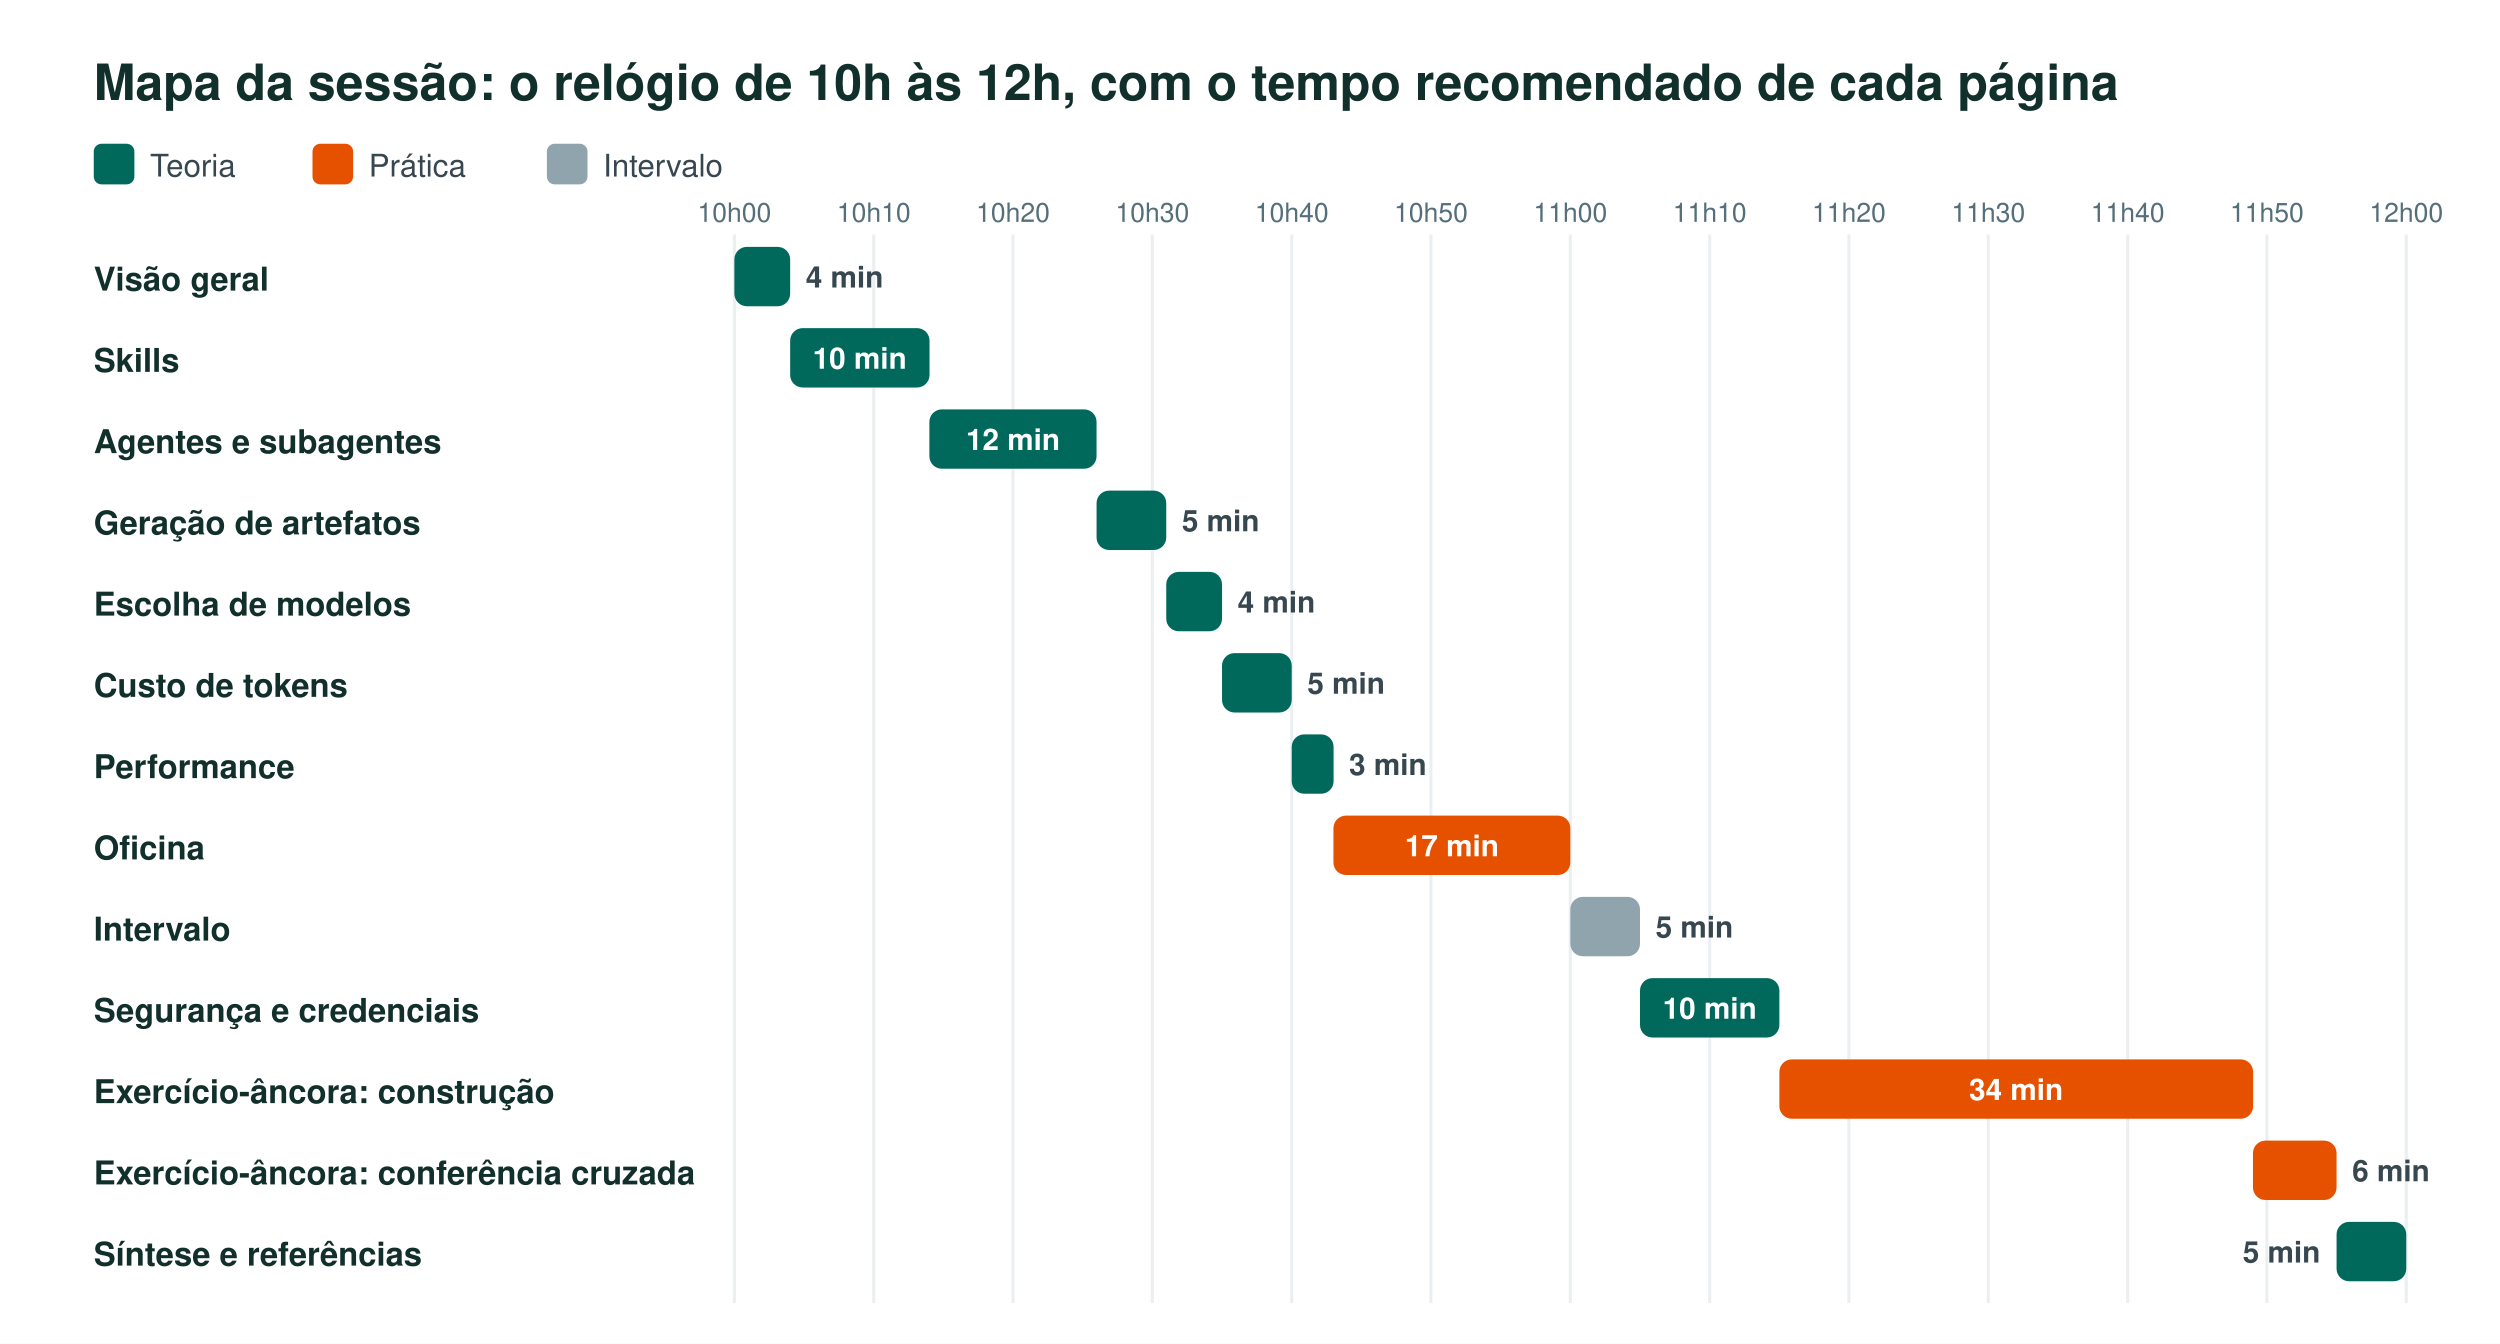
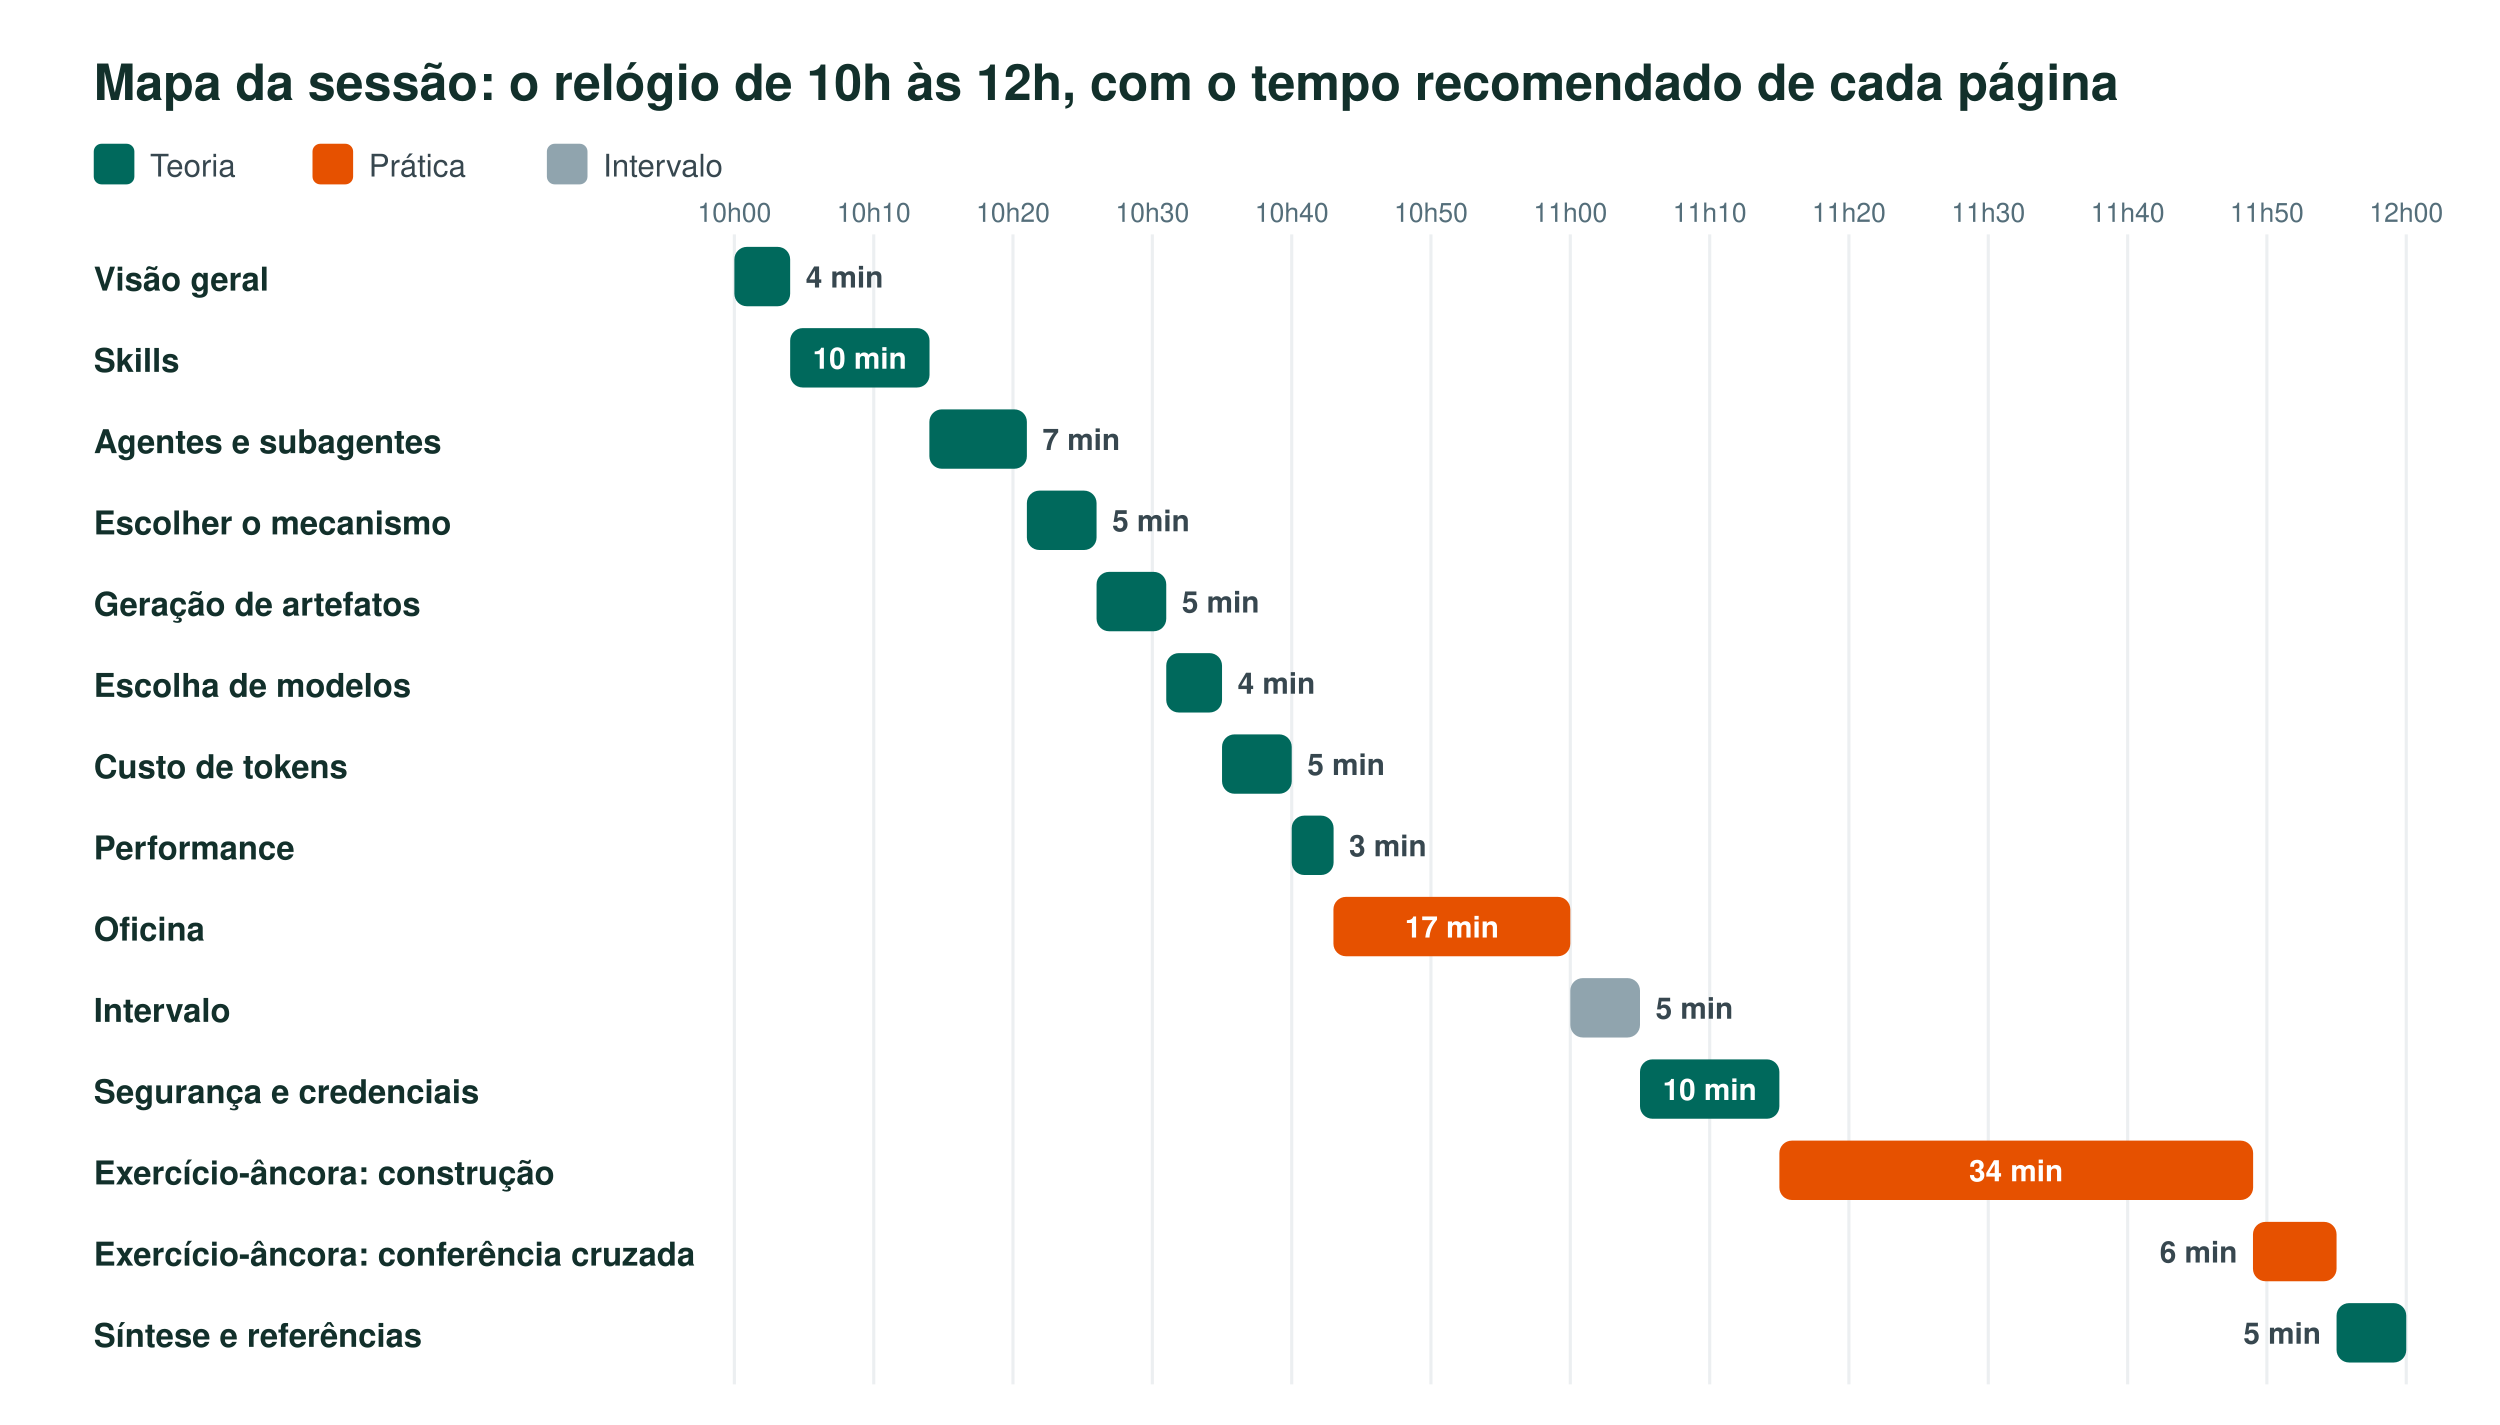
- <svg xmlns="http://www.w3.org/2000/svg" viewBox="0 0 1600 860" font-family="Helvetica, Arial, sans-serif">
-   <rect width="1600" height="860" fill="#ffffff" />
+ <svg xmlns="http://www.w3.org/2000/svg" viewBox="0 0 1600 912" font-family="Helvetica, Arial, sans-serif">
+   <rect width="1600" height="912" fill="#ffffff" />
  <text x="60" y="64" font-size="32" font-weight="bold" fill="#12302b">Mapa da sessão: o relógio de 10h às 12h, com o tempo recomendado de cada página</text>
  <rect x="60" y="92" width="26" height="26" rx="5" fill="#00695c" />
  <text x="96" y="113" font-size="20" fill="#37474f">Teoria</text>
  <rect x="200" y="92" width="26" height="26" rx="5" fill="#e65100" />
  <text x="236" y="113" font-size="20" fill="#37474f">Prática</text>
  <rect x="350" y="92" width="26" height="26" rx="5" fill="#90a4ae" />
  <text x="386" y="113" font-size="20" fill="#37474f">Intervalo</text>
-   <line x1="470.0" y1="150" x2="470.0" y2="834" stroke="#eceff1" stroke-width="2" />
+   <line x1="470.0" y1="150" x2="470.0" y2="886" stroke="#eceff1" stroke-width="2" />
  <text x="470.0" y="142" font-size="17" fill="#546e7a" text-anchor="middle">10h00</text>
-   <line x1="559.2" y1="150" x2="559.2" y2="834" stroke="#eceff1" stroke-width="2" />
+   <line x1="559.2" y1="150" x2="559.2" y2="886" stroke="#eceff1" stroke-width="2" />
  <text x="559.2" y="142" font-size="17" fill="#546e7a" text-anchor="middle">10h10</text>
-   <line x1="648.3" y1="150" x2="648.3" y2="834" stroke="#eceff1" stroke-width="2" />
+   <line x1="648.3" y1="150" x2="648.3" y2="886" stroke="#eceff1" stroke-width="2" />
  <text x="648.3" y="142" font-size="17" fill="#546e7a" text-anchor="middle">10h20</text>
-   <line x1="737.5" y1="150" x2="737.5" y2="834" stroke="#eceff1" stroke-width="2" />
+   <line x1="737.5" y1="150" x2="737.5" y2="886" stroke="#eceff1" stroke-width="2" />
  <text x="737.5" y="142" font-size="17" fill="#546e7a" text-anchor="middle">10h30</text>
-   <line x1="826.7" y1="150" x2="826.7" y2="834" stroke="#eceff1" stroke-width="2" />
+   <line x1="826.7" y1="150" x2="826.7" y2="886" stroke="#eceff1" stroke-width="2" />
  <text x="826.7" y="142" font-size="17" fill="#546e7a" text-anchor="middle">10h40</text>
-   <line x1="915.8" y1="150" x2="915.8" y2="834" stroke="#eceff1" stroke-width="2" />
+   <line x1="915.8" y1="150" x2="915.8" y2="886" stroke="#eceff1" stroke-width="2" />
  <text x="915.8" y="142" font-size="17" fill="#546e7a" text-anchor="middle">10h50</text>
-   <line x1="1005.0" y1="150" x2="1005.0" y2="834" stroke="#eceff1" stroke-width="2" />
+   <line x1="1005.0" y1="150" x2="1005.0" y2="886" stroke="#eceff1" stroke-width="2" />
  <text x="1005.0" y="142" font-size="17" fill="#546e7a" text-anchor="middle">11h00</text>
-   <line x1="1094.2" y1="150" x2="1094.2" y2="834" stroke="#eceff1" stroke-width="2" />
+   <line x1="1094.2" y1="150" x2="1094.2" y2="886" stroke="#eceff1" stroke-width="2" />
  <text x="1094.2" y="142" font-size="17" fill="#546e7a" text-anchor="middle">11h10</text>
-   <line x1="1183.3" y1="150" x2="1183.3" y2="834" stroke="#eceff1" stroke-width="2" />
+   <line x1="1183.3" y1="150" x2="1183.3" y2="886" stroke="#eceff1" stroke-width="2" />
  <text x="1183.3" y="142" font-size="17" fill="#546e7a" text-anchor="middle">11h20</text>
-   <line x1="1272.5" y1="150" x2="1272.5" y2="834" stroke="#eceff1" stroke-width="2" />
+   <line x1="1272.5" y1="150" x2="1272.5" y2="886" stroke="#eceff1" stroke-width="2" />
  <text x="1272.5" y="142" font-size="17" fill="#546e7a" text-anchor="middle">11h30</text>
-   <line x1="1361.7" y1="150" x2="1361.7" y2="834" stroke="#eceff1" stroke-width="2" />
+   <line x1="1361.7" y1="150" x2="1361.7" y2="886" stroke="#eceff1" stroke-width="2" />
  <text x="1361.7" y="142" font-size="17" fill="#546e7a" text-anchor="middle">11h40</text>
-   <line x1="1450.8" y1="150" x2="1450.8" y2="834" stroke="#eceff1" stroke-width="2" />
+   <line x1="1450.8" y1="150" x2="1450.8" y2="886" stroke="#eceff1" stroke-width="2" />
  <text x="1450.8" y="142" font-size="17" fill="#546e7a" text-anchor="middle">11h50</text>
-   <line x1="1540.0" y1="150" x2="1540.0" y2="834" stroke="#eceff1" stroke-width="2" />
+   <line x1="1540.0" y1="150" x2="1540.0" y2="886" stroke="#eceff1" stroke-width="2" />
  <text x="1540.0" y="142" font-size="17" fill="#546e7a" text-anchor="middle">12h00</text>
  <text x="60" y="186" font-size="21" font-weight="bold" fill="#12302b">Visão geral</text>
  <rect x="470.0" y="158" width="35.7" height="38" rx="8" fill="#00695c" />
  <text x="515.7" y="184" font-size="19" font-weight="bold" fill="#37474f">4 min</text>
  <text x="60" y="238" font-size="21" font-weight="bold" fill="#12302b">Skills</text>
  <rect x="505.7" y="210" width="89.2" height="38" rx="8" fill="#00695c" />
  <text x="550.2" y="236" font-size="19" font-weight="bold" fill="#ffffff" text-anchor="middle">10 min</text>
  <text x="60" y="290" font-size="21" font-weight="bold" fill="#12302b">Agentes e subagentes</text>
-   <rect x="594.8" y="262" width="107.0" height="38" rx="8" fill="#00695c" />
-   <text x="648.3" y="288" font-size="19" font-weight="bold" fill="#ffffff" text-anchor="middle">12 min</text>
-   <text x="60" y="342" font-size="21" font-weight="bold" fill="#12302b">Geração de artefatos</text>
-   <rect x="701.8" y="314" width="44.6" height="38" rx="8" fill="#00695c" />
-   <text x="756.4" y="340" font-size="19" font-weight="bold" fill="#37474f">5 min</text>
-   <text x="60" y="394" font-size="21" font-weight="bold" fill="#12302b">Escolha de modelos</text>
-   <rect x="746.4" y="366" width="35.7" height="38" rx="8" fill="#00695c" />
-   <text x="792.1" y="392" font-size="19" font-weight="bold" fill="#37474f">4 min</text>
-   <text x="60" y="446" font-size="21" font-weight="bold" fill="#12302b">Custo de tokens</text>
-   <rect x="782.1" y="418" width="44.6" height="38" rx="8" fill="#00695c" />
-   <text x="836.7" y="444" font-size="19" font-weight="bold" fill="#37474f">5 min</text>
-   <text x="60" y="498" font-size="21" font-weight="bold" fill="#12302b">Performance</text>
-   <rect x="826.7" y="470" width="26.8" height="38" rx="8" fill="#00695c" />
-   <text x="863.4" y="496" font-size="19" font-weight="bold" fill="#37474f">3 min</text>
-   <text x="60" y="550" font-size="21" font-weight="bold" fill="#12302b">Oficina</text>
-   <rect x="853.4" y="522" width="151.6" height="38" rx="8" fill="#e65100" />
-   <text x="929.2" y="548" font-size="19" font-weight="bold" fill="#ffffff" text-anchor="middle">17 min</text>
-   <text x="60" y="602" font-size="21" font-weight="bold" fill="#12302b">Intervalo</text>
-   <rect x="1005.0" y="574" width="44.6" height="38" rx="8" fill="#90a4ae" />
-   <text x="1059.6" y="600" font-size="19" font-weight="bold" fill="#37474f">5 min</text>
-   <text x="60" y="654" font-size="21" font-weight="bold" fill="#12302b">Segurança e credenciais</text>
-   <rect x="1049.6" y="626" width="89.2" height="38" rx="8" fill="#00695c" />
-   <text x="1094.2" y="652" font-size="19" font-weight="bold" fill="#ffffff" text-anchor="middle">10 min</text>
-   <text x="60" y="706" font-size="21" font-weight="bold" fill="#12302b">Exercício-âncora: construção</text>
-   <rect x="1138.8" y="678" width="303.2" height="38" rx="8" fill="#e65100" />
-   <text x="1290.3" y="704" font-size="19" font-weight="bold" fill="#ffffff" text-anchor="middle">34 min</text>
-   <text x="60" y="758" font-size="21" font-weight="bold" fill="#12302b">Exercício-âncora: conferência cruzada</text>
-   <rect x="1441.9" y="730" width="53.5" height="38" rx="8" fill="#e65100" />
-   <text x="1505.4" y="756" font-size="19" font-weight="bold" fill="#37474f">6 min</text>
-   <text x="60" y="810" font-size="21" font-weight="bold" fill="#12302b">Síntese e referências</text>
-   <rect x="1495.4" y="782" width="44.6" height="38" rx="8" fill="#00695c" />
-   <text x="1485.0" y="808" font-size="19" font-weight="bold" fill="#37474f" text-anchor="end">5 min</text>
+   <rect x="594.8" y="262" width="62.4" height="38" rx="8" fill="#00695c" />
+   <text x="667.2" y="288" font-size="19" font-weight="bold" fill="#37474f">7 min</text>
+   <text x="60" y="342" font-size="21" font-weight="bold" fill="#12302b">Escolher o mecanismo</text>
+   <rect x="657.2" y="314" width="44.6" height="38" rx="8" fill="#00695c" />
+   <text x="711.8" y="340" font-size="19" font-weight="bold" fill="#37474f">5 min</text>
+   <text x="60" y="394" font-size="21" font-weight="bold" fill="#12302b">Geração de artefatos</text>
+   <rect x="701.8" y="366" width="44.6" height="38" rx="8" fill="#00695c" />
+   <text x="756.4" y="392" font-size="19" font-weight="bold" fill="#37474f">5 min</text>
+   <text x="60" y="446" font-size="21" font-weight="bold" fill="#12302b">Escolha de modelos</text>
+   <rect x="746.4" y="418" width="35.7" height="38" rx="8" fill="#00695c" />
+   <text x="792.1" y="444" font-size="19" font-weight="bold" fill="#37474f">4 min</text>
+   <text x="60" y="498" font-size="21" font-weight="bold" fill="#12302b">Custo de tokens</text>
+   <rect x="782.1" y="470" width="44.6" height="38" rx="8" fill="#00695c" />
+   <text x="836.7" y="496" font-size="19" font-weight="bold" fill="#37474f">5 min</text>
+   <text x="60" y="550" font-size="21" font-weight="bold" fill="#12302b">Performance</text>
+   <rect x="826.7" y="522" width="26.8" height="38" rx="8" fill="#00695c" />
+   <text x="863.4" y="548" font-size="19" font-weight="bold" fill="#37474f">3 min</text>
+   <text x="60" y="602" font-size="21" font-weight="bold" fill="#12302b">Oficina</text>
+   <rect x="853.4" y="574" width="151.6" height="38" rx="8" fill="#e65100" />
+   <text x="929.2" y="600" font-size="19" font-weight="bold" fill="#ffffff" text-anchor="middle">17 min</text>
+   <text x="60" y="654" font-size="21" font-weight="bold" fill="#12302b">Intervalo</text>
+   <rect x="1005.0" y="626" width="44.6" height="38" rx="8" fill="#90a4ae" />
+   <text x="1059.6" y="652" font-size="19" font-weight="bold" fill="#37474f">5 min</text>
+   <text x="60" y="706" font-size="21" font-weight="bold" fill="#12302b">Segurança e credenciais</text>
+   <rect x="1049.6" y="678" width="89.2" height="38" rx="8" fill="#00695c" />
+   <text x="1094.2" y="704" font-size="19" font-weight="bold" fill="#ffffff" text-anchor="middle">10 min</text>
+   <text x="60" y="758" font-size="21" font-weight="bold" fill="#12302b">Exercício-âncora: construção</text>
+   <rect x="1138.8" y="730" width="303.2" height="38" rx="8" fill="#e65100" />
+   <text x="1290.3" y="756" font-size="19" font-weight="bold" fill="#ffffff" text-anchor="middle">34 min</text>
+   <text x="60" y="810" font-size="21" font-weight="bold" fill="#12302b">Exercício-âncora: conferência cruzada</text>
+   <rect x="1441.9" y="782" width="53.5" height="38" rx="8" fill="#e65100" />
+   <text x="1431.9" y="808" font-size="19" font-weight="bold" fill="#37474f" text-anchor="end">6 min</text>
+   <text x="60" y="862" font-size="21" font-weight="bold" fill="#12302b">Síntese e referências</text>
+   <rect x="1495.4" y="834" width="44.6" height="38" rx="8" fill="#00695c" />
+   <text x="1485.4" y="860" font-size="19" font-weight="bold" fill="#37474f" text-anchor="end">5 min</text>
</svg>
